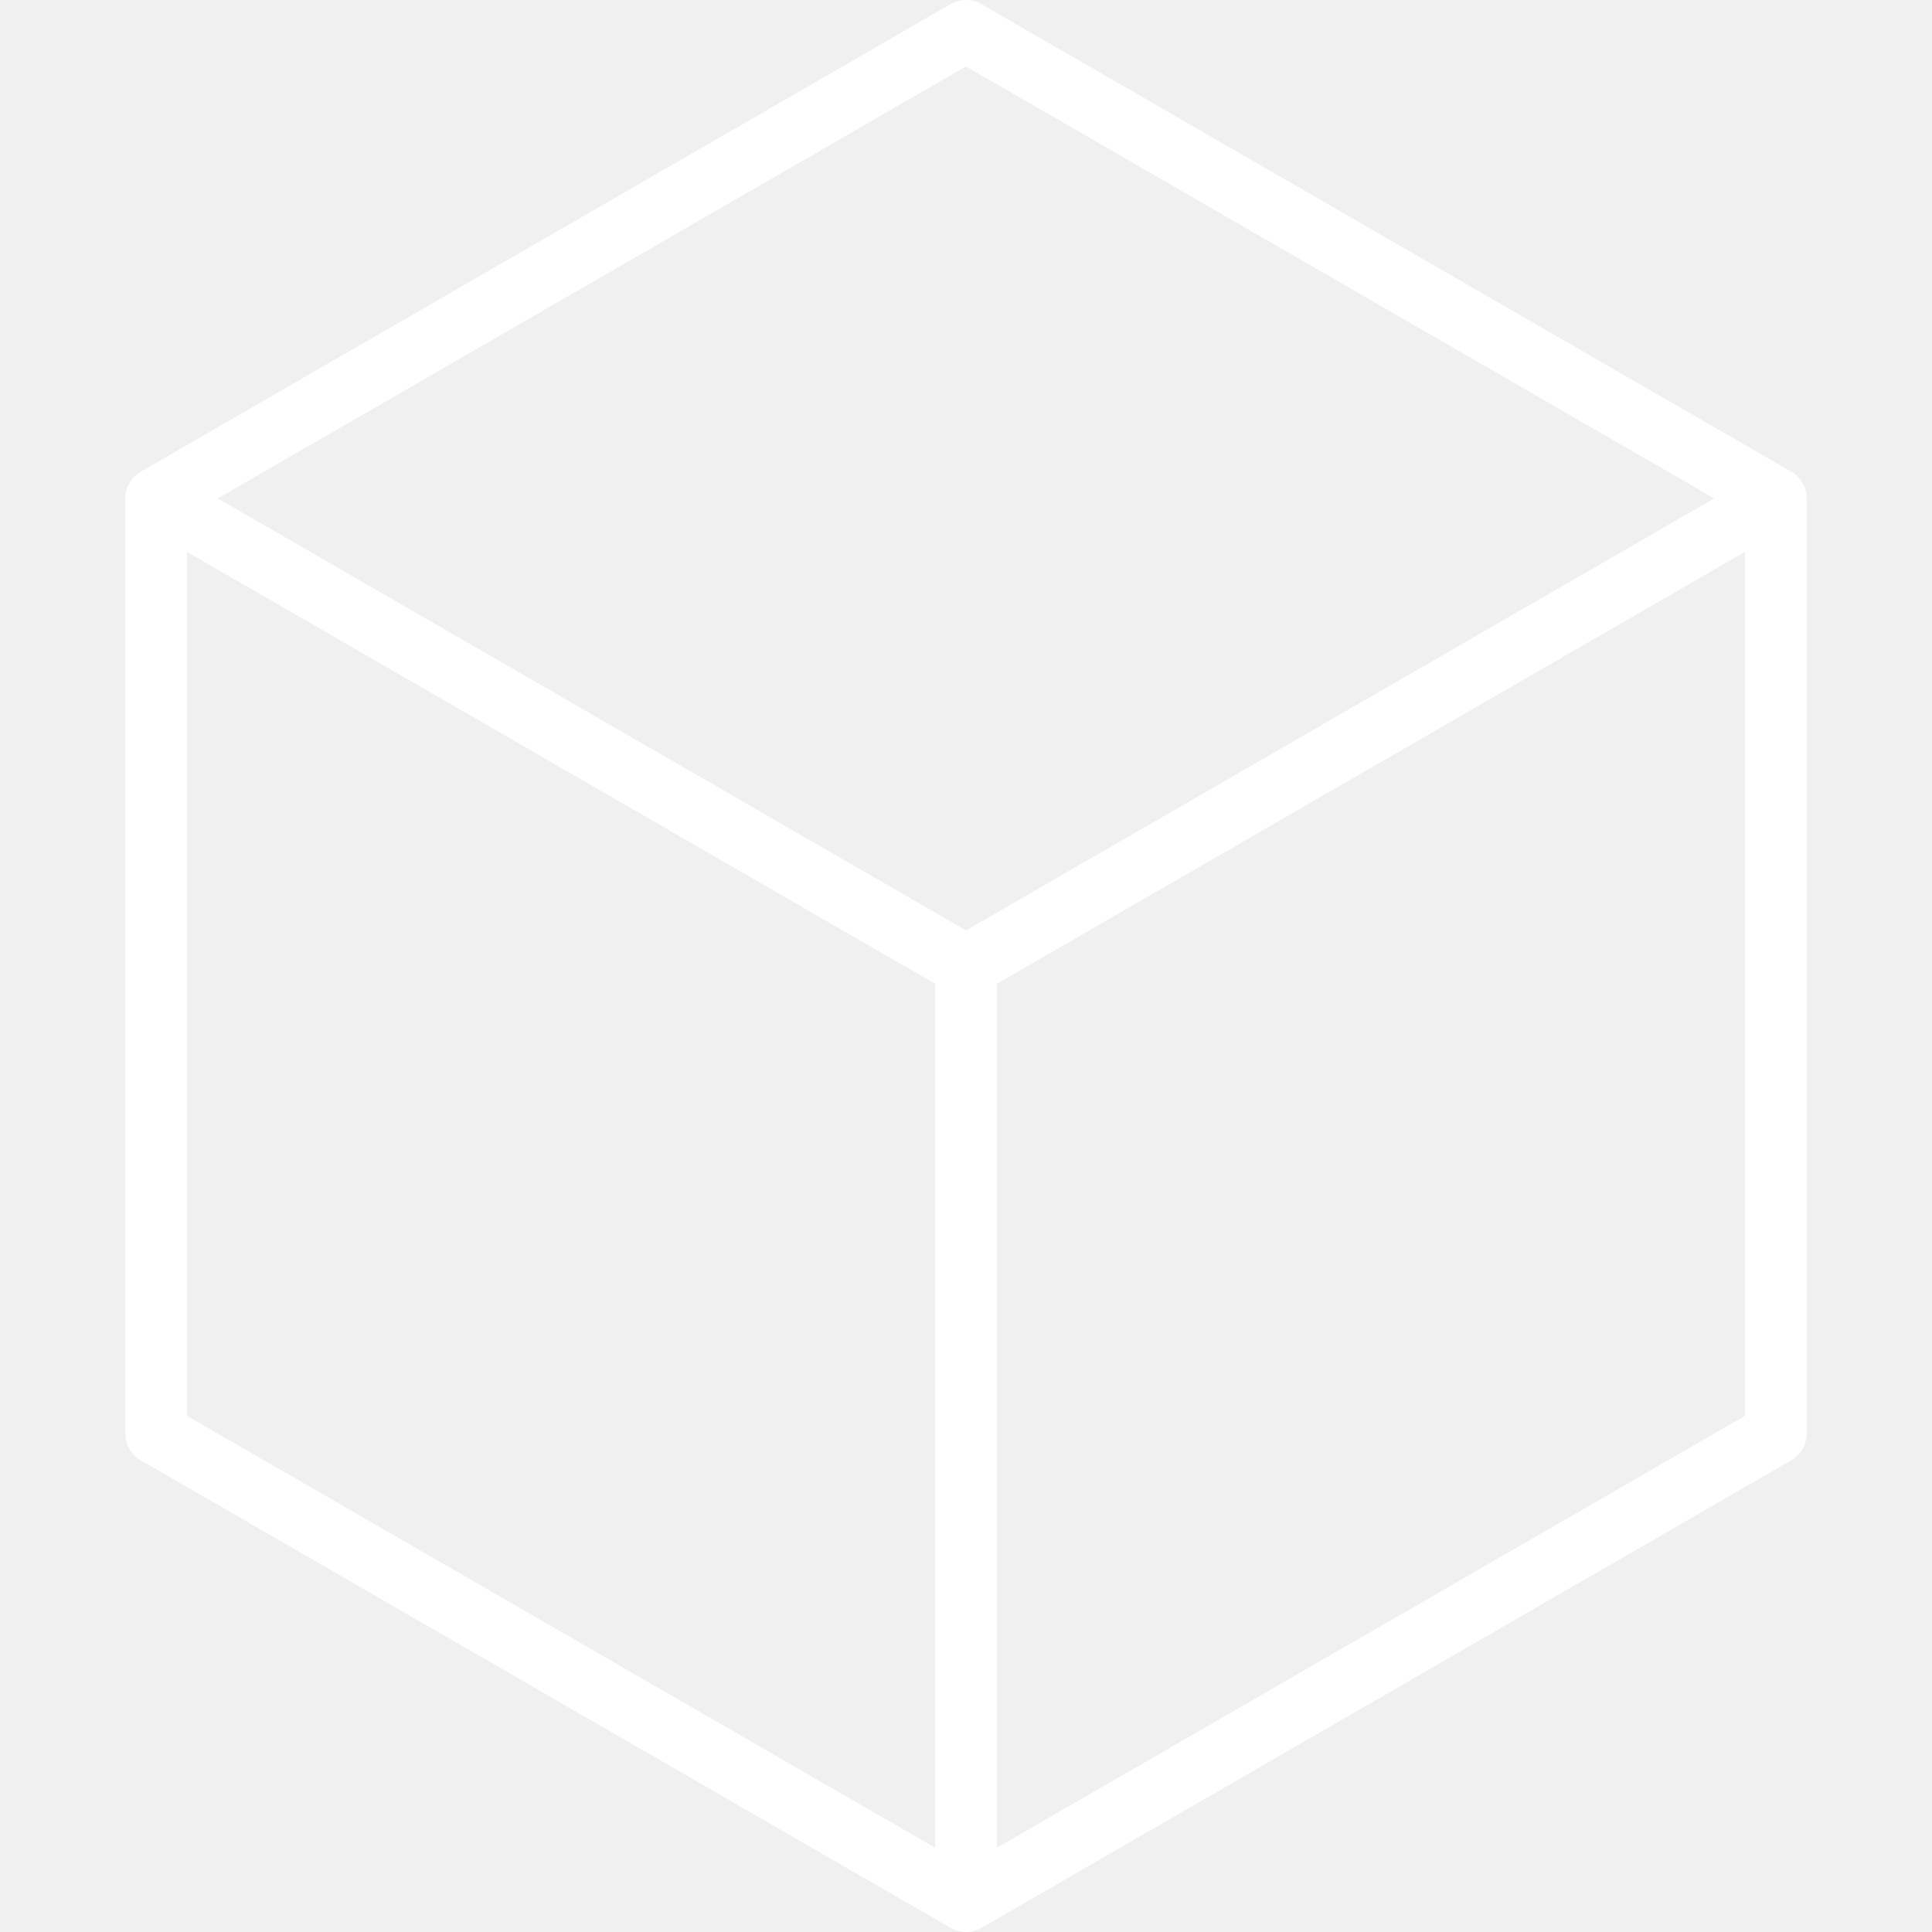
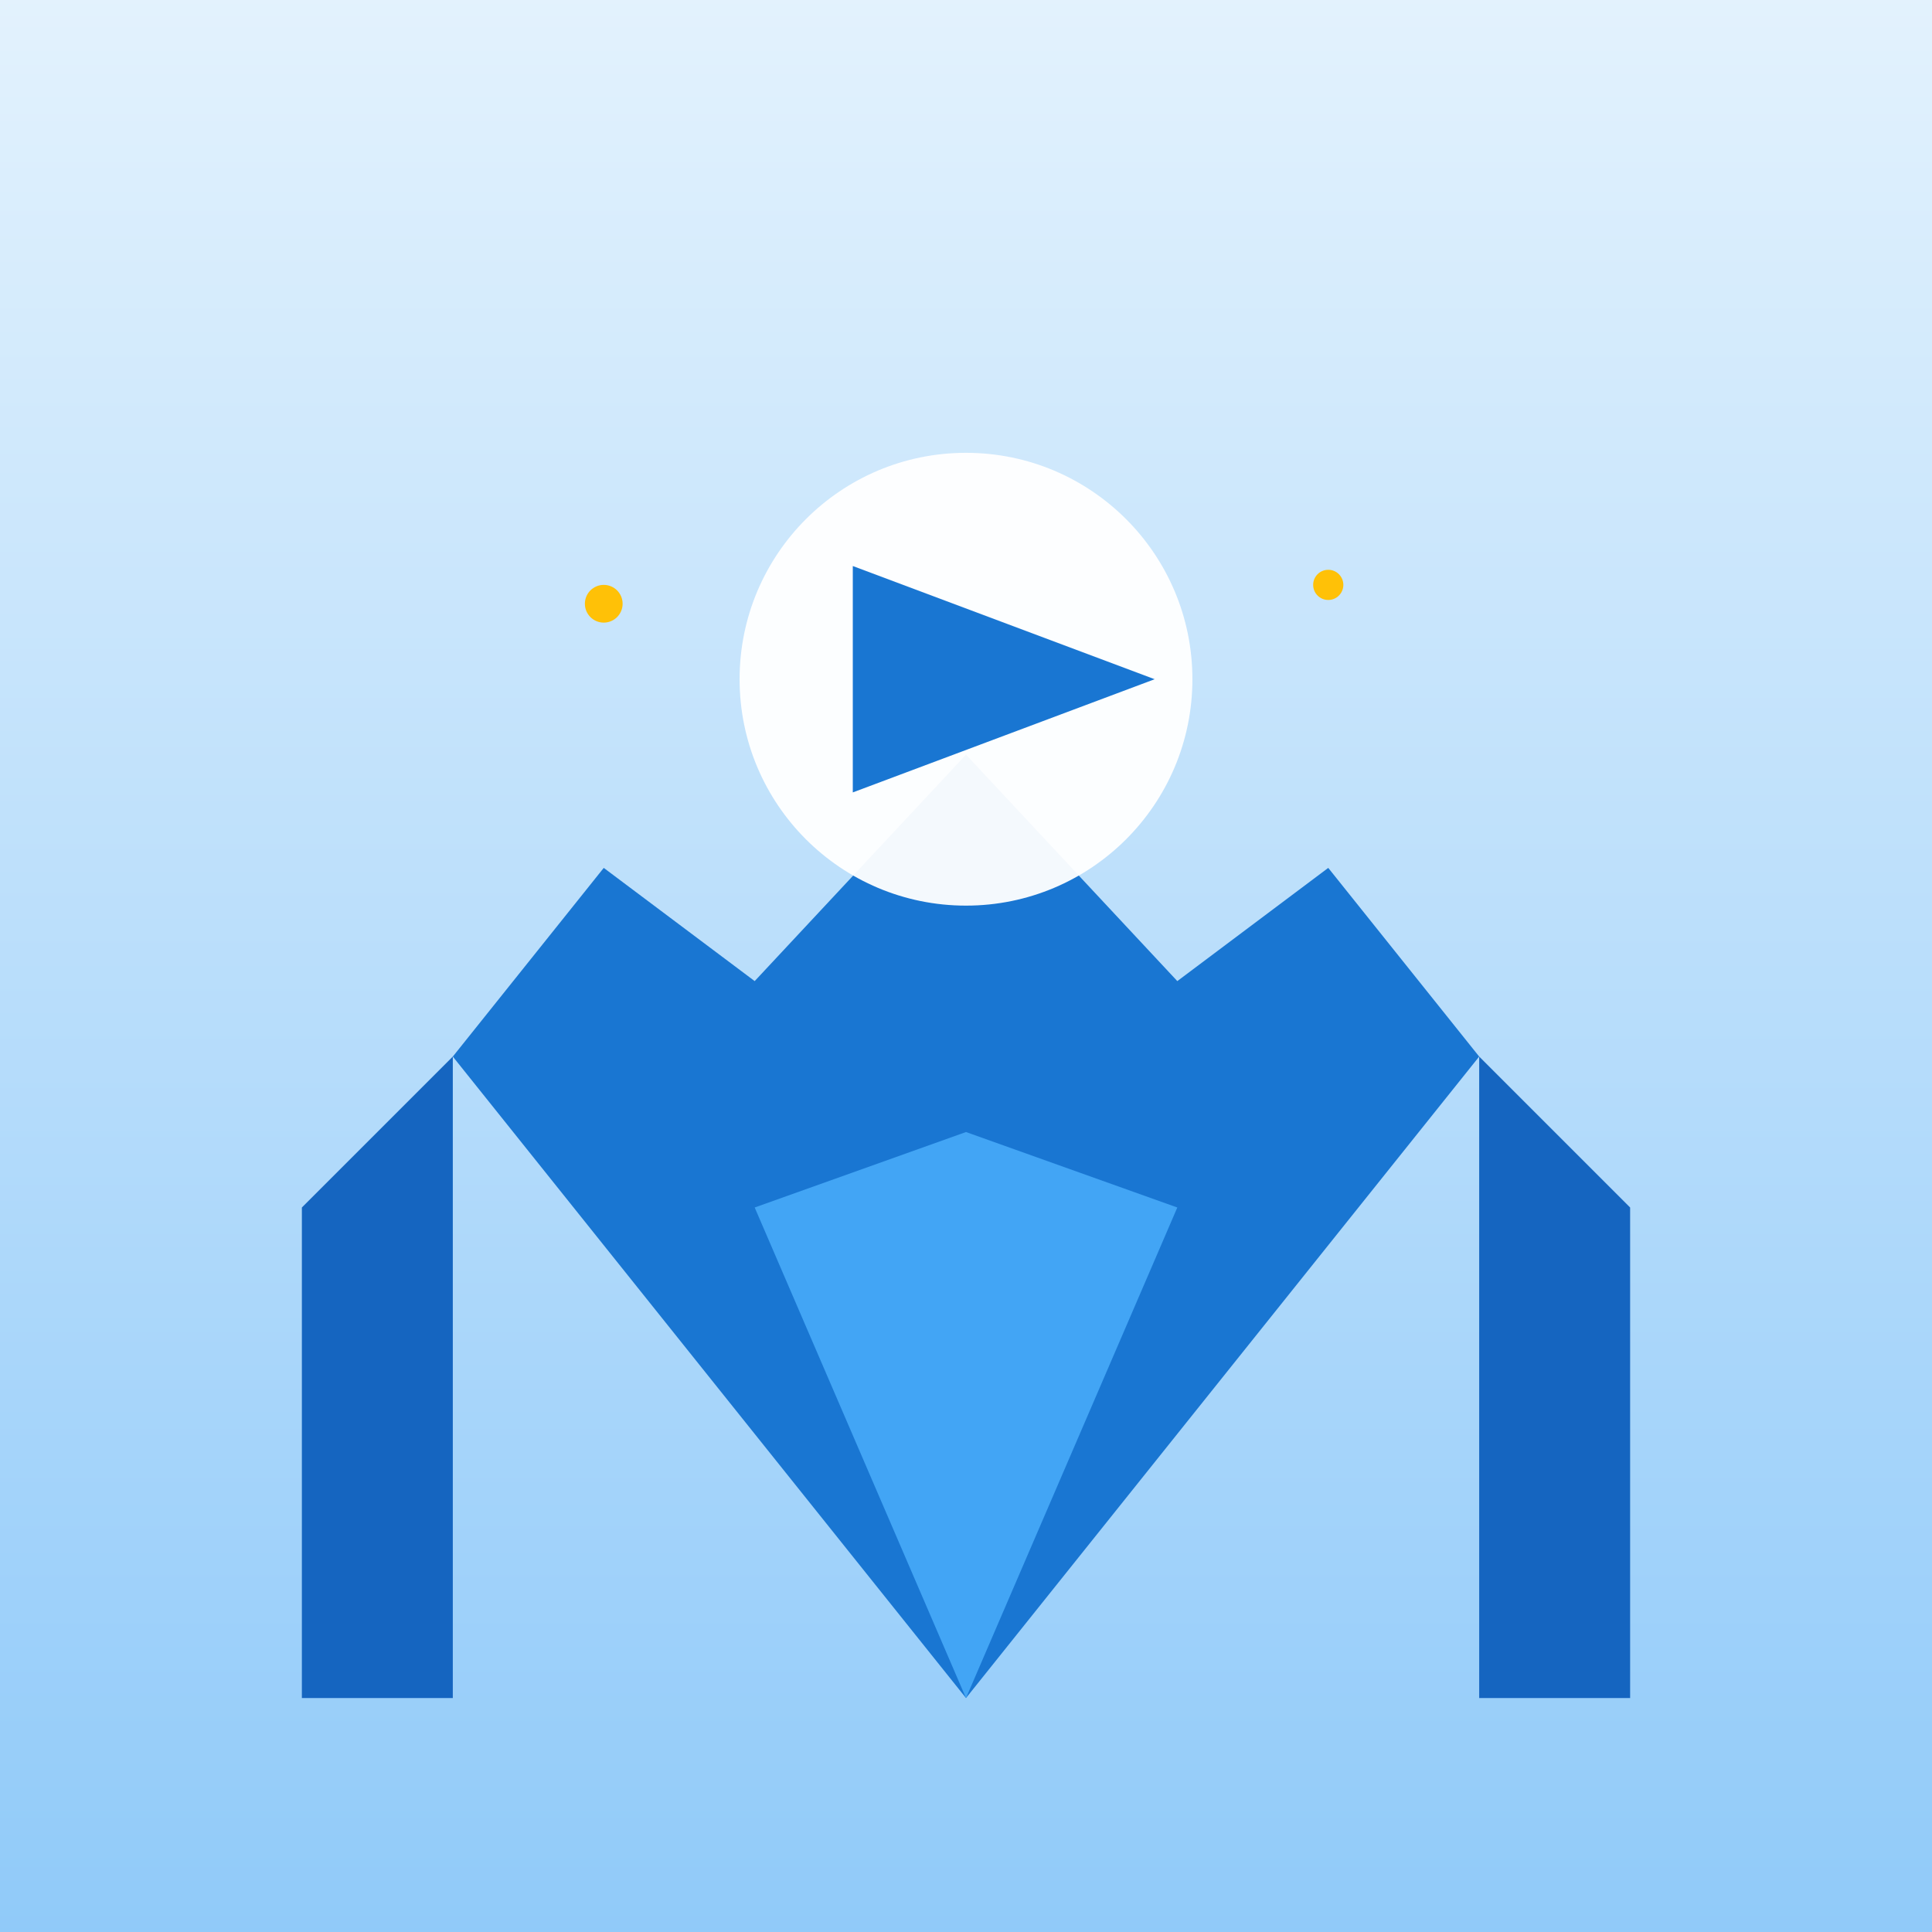
- <svg xmlns="http://www.w3.org/2000/svg" height="800px" width="800px" version="1.1" id="Layer_1" viewBox="0 0 512 512" xml:space="preserve">
-   <path style="fill:#FFFFFF;" d="M474.712,125.01L260.085,1.095c-2.527-1.46-5.643-1.46-8.17,0L37.288,125.01 c-2.527,1.46-4.085,4.156-4.085,7.075v247.83c0,2.919,1.558,5.616,4.085,7.075l214.627,123.915c1.264,0.73,2.674,1.095,4.085,1.095 s2.821-0.365,4.085-1.095L474.712,386.99c2.527-1.46,4.085-4.156,4.085-7.075v-247.83 C478.797,129.166,477.24,126.469,474.712,125.01z M256,17.604l198.287,114.481L256,246.566L57.713,132.085L256,17.604z M49.543,146.236L247.83,260.717v228.962L49.543,375.198V146.236z M264.17,489.679V260.717l198.287-114.481v228.962L264.17,489.679z" />
+ <svg xmlns="http://www.w3.org/2000/svg" width="512" height="512" viewBox="0 0 512 512">
+   <defs>
+     <linearGradient id="bgGradient" x1="0%" y1="0%" x2="0%" y2="100%">
+       <stop offset="0%" style="stop-color:#E3F2FD;stop-opacity:1" />
+       <stop offset="100%" style="stop-color:#90CAF9;stop-opacity:1" />
+     </linearGradient>
+   </defs>
+   <rect width="512" height="512" fill="url(#bgGradient)" />
+   <path d="M256,450 L120,280 L160,230 L200,260 L256,200 L312,260 L352,230 L392,280 Z" fill="#1976D2" />
+   <path d="M120,280 L80,320 L80,450 L120,450 Z" fill="#1565C0" />
+   <path d="M392,280 L432,320 L432,450 L392,450 Z" fill="#1565C0" />
+   <path d="M256,450 L200,320 L256,300 L312,320 Z" fill="#42A5F5" />
+   <circle cx="256" cy="180" r="60" fill="#FFFFFF" opacity="0.95" />
+   <path d="M226,150 L226,210 L306,180 Z" fill="#1976D2" />
+   <circle cx="160" cy="160" r="5" fill="#FFC107" />
+   <circle cx="352" cy="155" r="4" fill="#FFC107" />
</svg>
